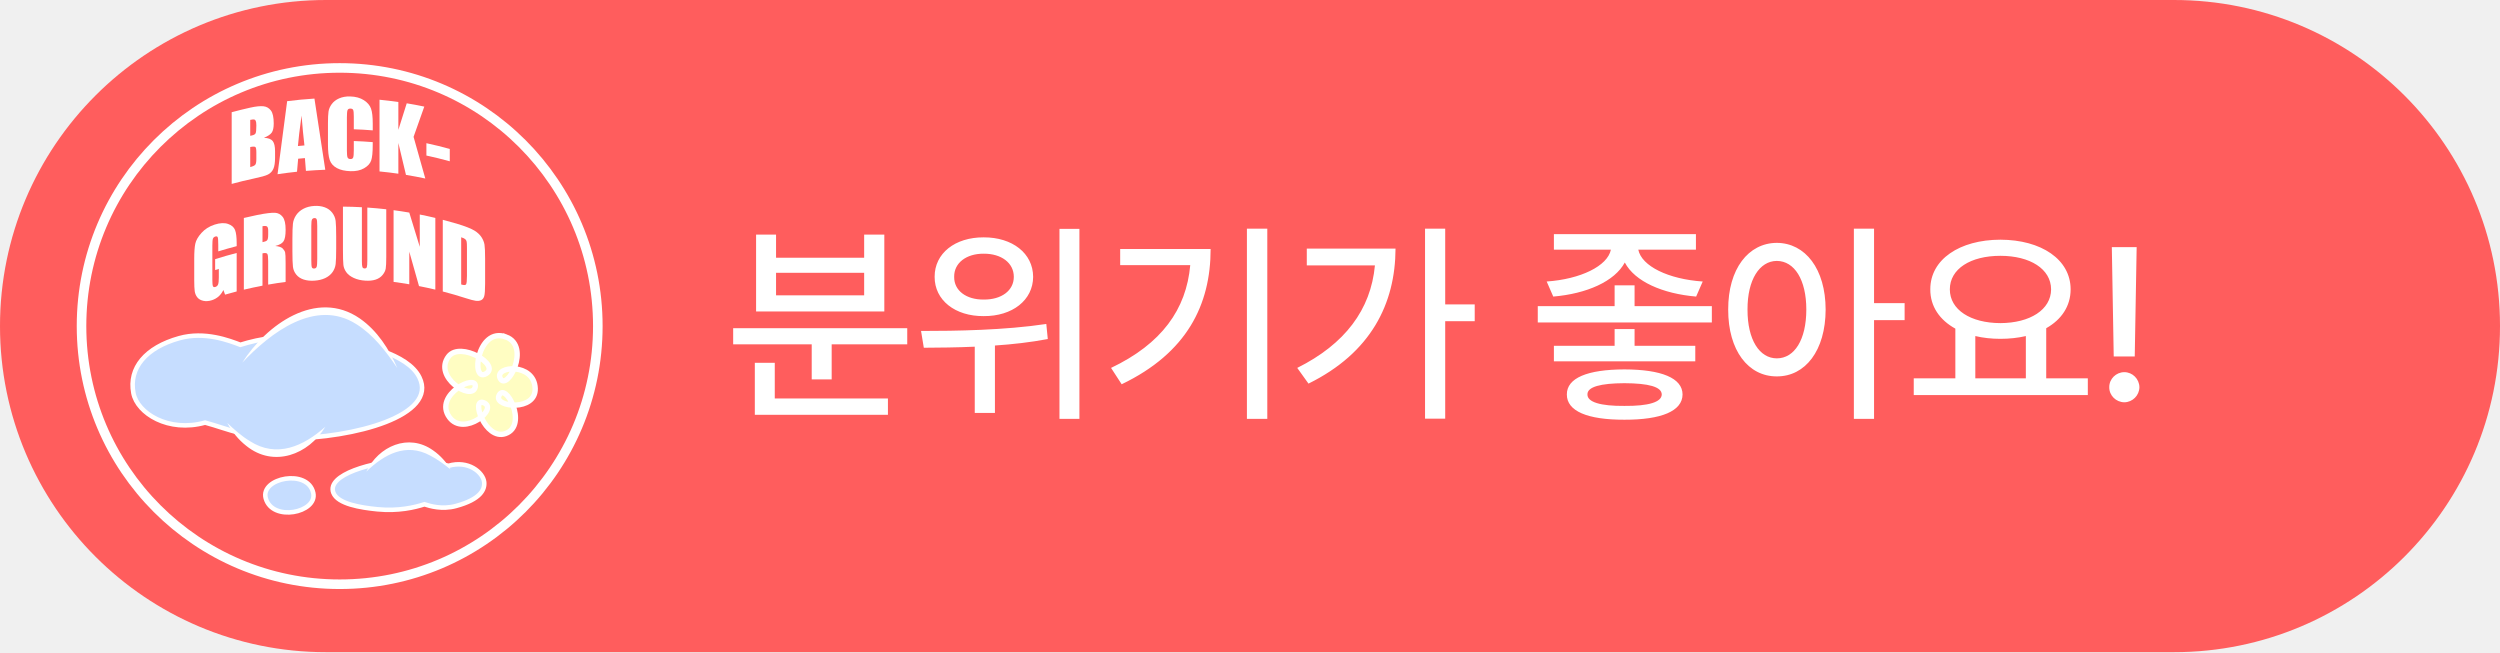
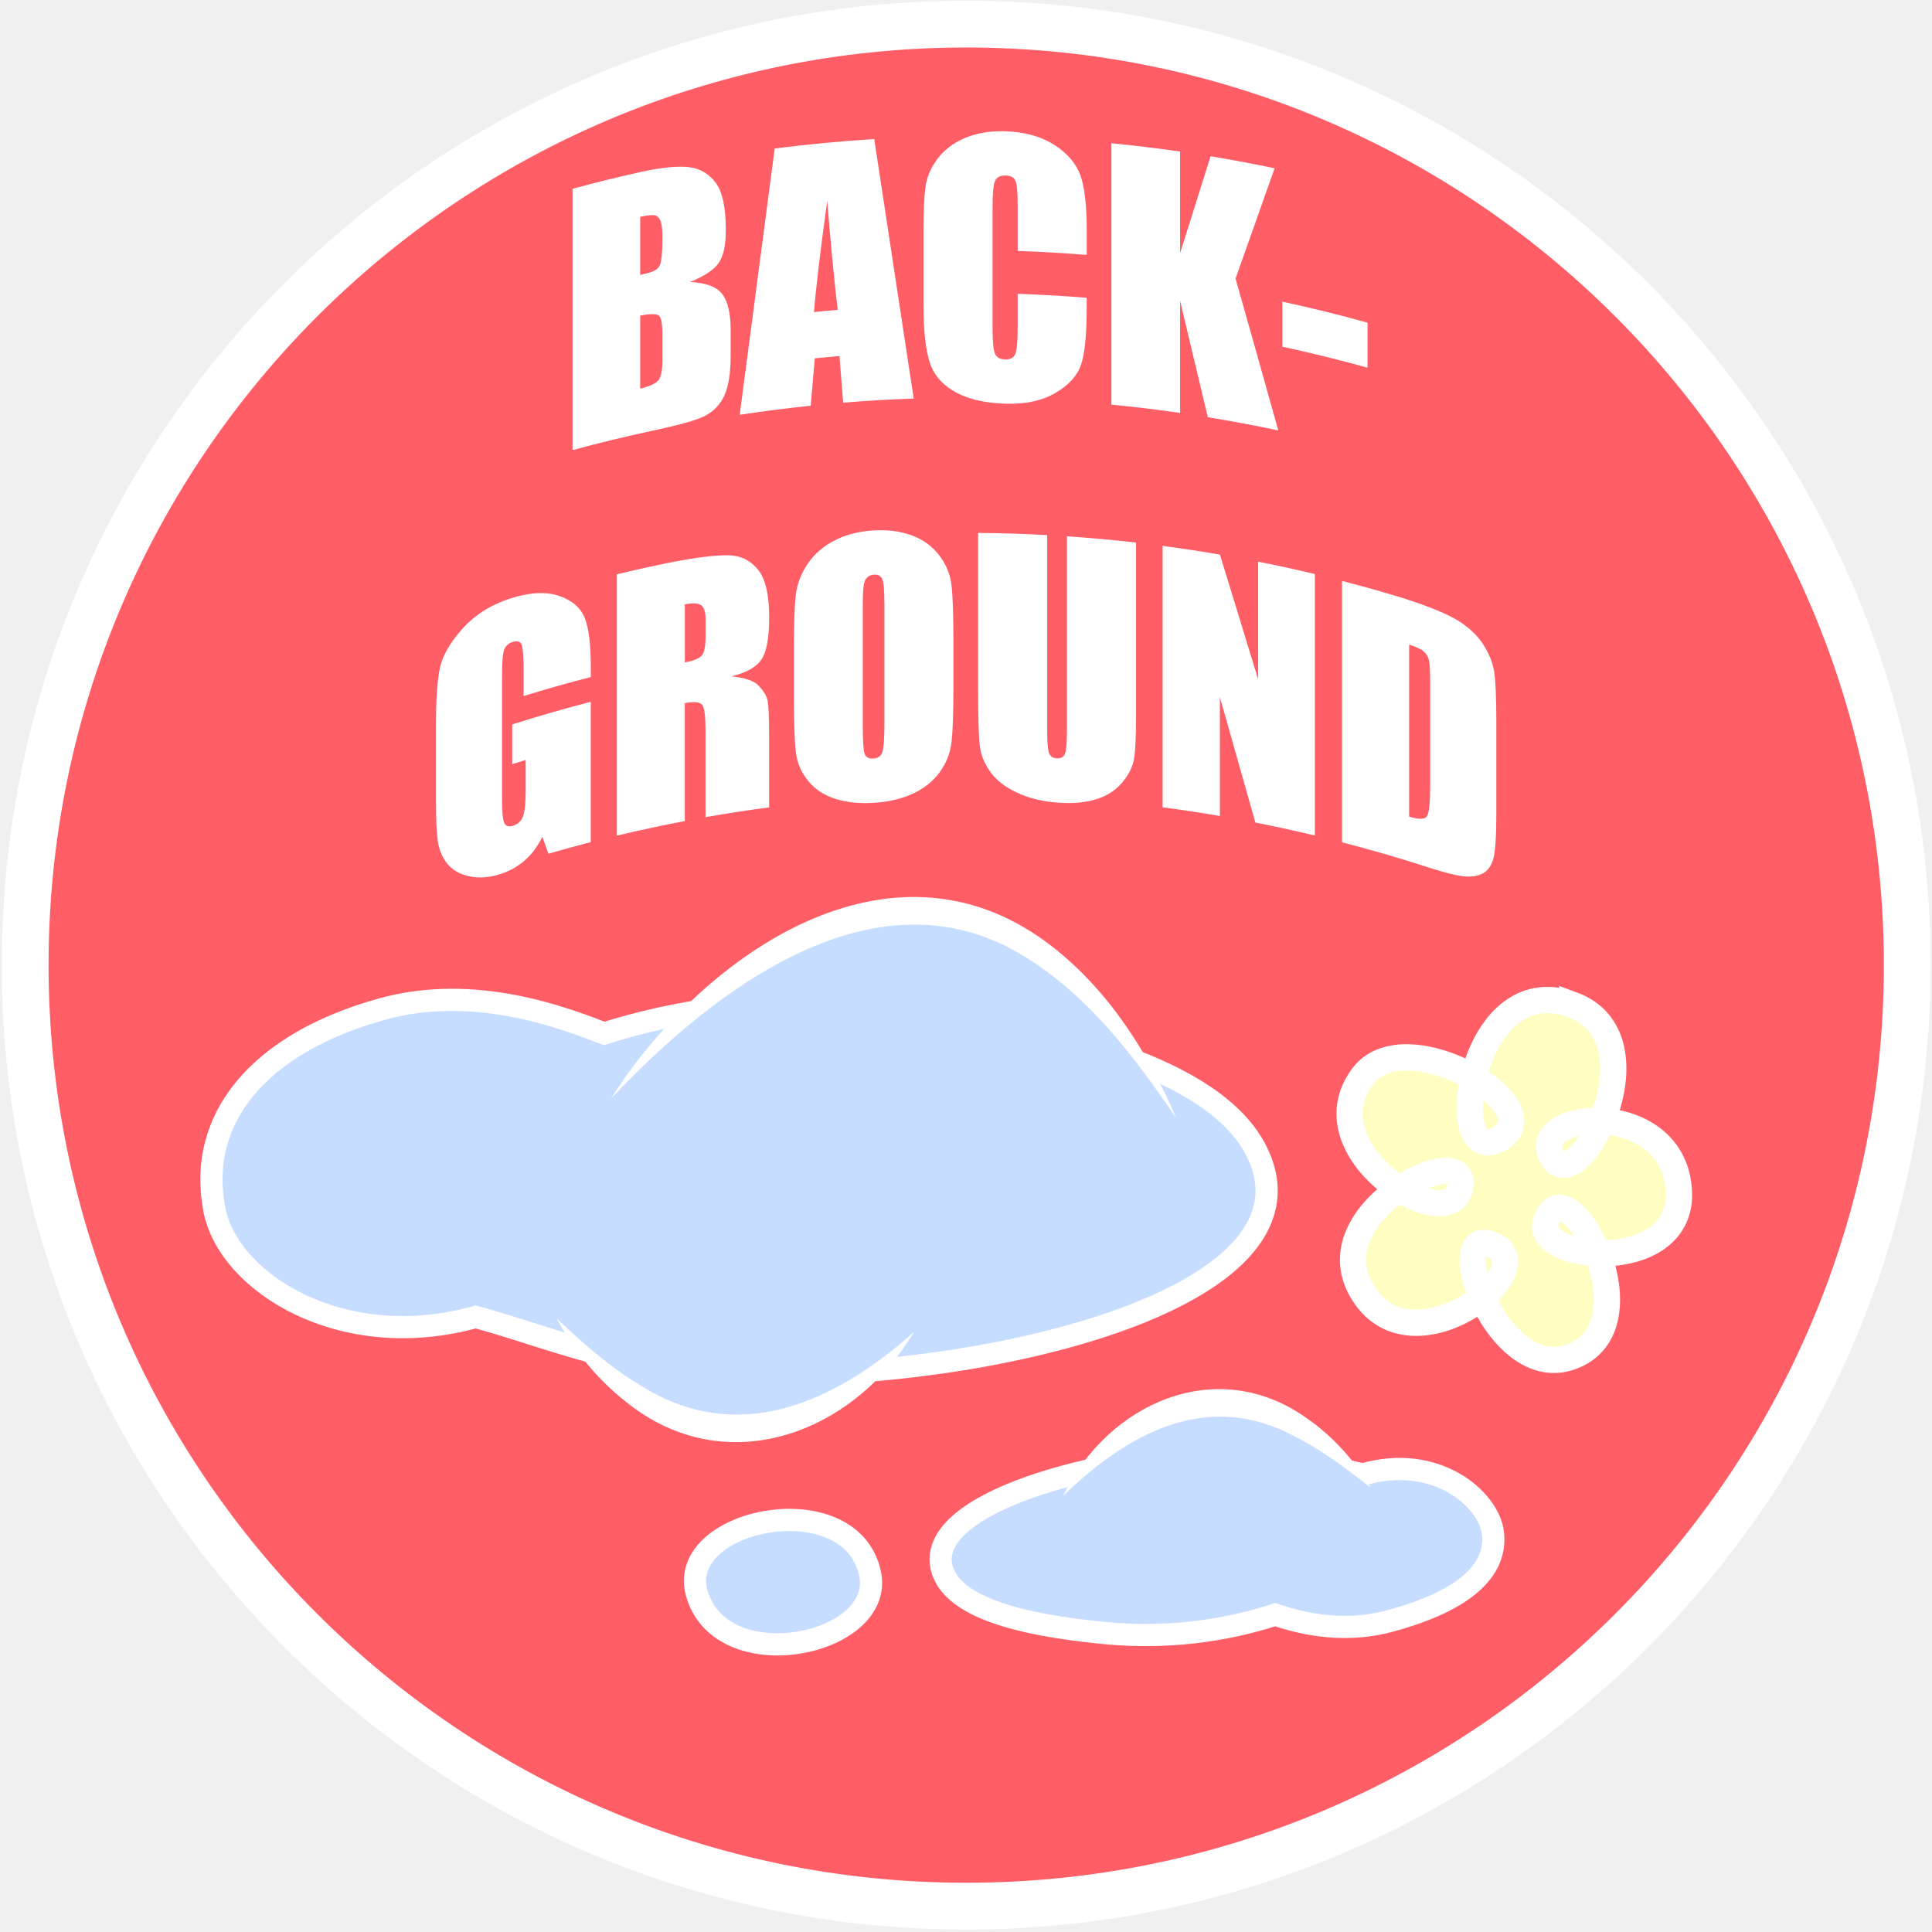
- <svg xmlns="http://www.w3.org/2000/svg" width="184" height="48" viewBox="0 0 184 48" fill="none">
-   <rect width="184" height="48" rx="24" fill="#FF5D5D" />
-   <path d="M25 43C35.493 43 44 34.493 44 24C44 13.507 35.493 5 25 5C14.507 5 6 13.507 6 24C6 34.493 14.507 43 25 43Z" fill="#FF5D5D" stroke="white" stroke-width="0.704" stroke-miterlimit="10" />
-   <path d="M17.053 8.259C17.505 8.137 17.959 8.024 18.414 7.923C18.846 7.827 19.174 7.797 19.397 7.822C19.621 7.847 19.801 7.952 19.939 8.133C20.077 8.316 20.146 8.635 20.146 9.091C20.146 9.4 20.097 9.622 20 9.76C19.904 9.898 19.711 10.024 19.425 10.142C19.744 10.154 19.96 10.238 20.074 10.384C20.188 10.533 20.244 10.778 20.244 11.122V11.612C20.244 11.969 20.203 12.239 20.121 12.424C20.038 12.609 19.908 12.748 19.729 12.842C19.55 12.937 19.183 13.034 18.631 13.152C18.102 13.265 17.576 13.393 17.052 13.536V8.258L17.053 8.259ZM18.417 8.824V9.998C18.476 9.983 18.522 9.972 18.554 9.965C18.689 9.936 18.774 9.885 18.811 9.81C18.848 9.737 18.867 9.543 18.867 9.229C18.867 9.065 18.851 8.952 18.821 8.892C18.791 8.832 18.751 8.799 18.702 8.792C18.653 8.785 18.558 8.795 18.417 8.824ZM18.417 10.82V12.296C18.61 12.247 18.733 12.191 18.787 12.125C18.84 12.059 18.867 11.92 18.867 11.707V11.216C18.867 10.99 18.842 10.857 18.795 10.82C18.748 10.782 18.621 10.781 18.417 10.82Z" fill="white" />
-   <path d="M23.143 7.254C23.409 8.997 23.675 10.744 23.94 12.494C23.465 12.511 22.99 12.539 22.516 12.578C22.491 12.264 22.466 11.949 22.441 11.635C22.276 11.65 22.11 11.665 21.944 11.682C21.916 12.001 21.888 12.32 21.86 12.639C21.382 12.689 20.904 12.75 20.427 12.822C20.662 11.028 20.898 9.235 21.134 7.446C21.802 7.36 22.473 7.297 23.143 7.256V7.254ZM22.406 10.703C22.336 10.111 22.264 9.379 22.194 8.505C22.053 9.529 21.964 10.277 21.927 10.748C22.086 10.732 22.247 10.717 22.406 10.704V10.703Z" fill="white" />
-   <path d="M27.433 9.595C26.969 9.557 26.505 9.53 26.04 9.515V8.598C26.04 8.331 26.024 8.164 25.995 8.097C25.965 8.03 25.9 7.995 25.798 7.992C25.684 7.989 25.61 8.028 25.579 8.108C25.548 8.188 25.532 8.362 25.532 8.629V11.08C25.532 11.336 25.548 11.504 25.579 11.583C25.61 11.662 25.679 11.702 25.788 11.706C25.892 11.709 25.96 11.671 25.992 11.594C26.024 11.516 26.04 11.334 26.04 11.043V10.38C26.505 10.396 26.969 10.422 27.433 10.46C27.433 10.529 27.433 10.597 27.433 10.666C27.433 11.213 27.394 11.597 27.316 11.819C27.238 12.042 27.065 12.229 26.797 12.384C26.528 12.54 26.198 12.61 25.805 12.599C25.397 12.588 25.059 12.514 24.795 12.371C24.53 12.227 24.354 12.03 24.267 11.774C24.182 11.519 24.138 11.134 24.138 10.616V9.074C24.138 8.693 24.151 8.408 24.178 8.217C24.205 8.027 24.284 7.841 24.415 7.662C24.547 7.484 24.729 7.341 24.962 7.24C25.194 7.139 25.462 7.091 25.765 7.098C26.176 7.108 26.515 7.203 26.782 7.375C27.049 7.547 27.224 7.755 27.308 7.995C27.392 8.234 27.434 8.601 27.434 9.093C27.434 9.26 27.434 9.427 27.434 9.595H27.433Z" fill="white" />
-   <path d="M31.228 7.845C30.965 8.584 30.702 9.327 30.439 10.073C30.727 11.091 31.015 12.113 31.302 13.139C30.829 13.038 30.355 12.949 29.879 12.871C29.692 12.087 29.506 11.304 29.319 10.523V12.785C28.857 12.718 28.396 12.662 27.932 12.618C27.932 10.859 27.932 9.099 27.932 7.34C28.395 7.386 28.857 7.441 29.319 7.507V9.558C29.525 8.903 29.73 8.253 29.935 7.603C30.366 7.674 30.797 7.755 31.227 7.845H31.228Z" fill="white" />
-   <path d="M33.103 10.962C33.103 11.265 33.103 11.569 33.103 11.871C32.532 11.713 31.959 11.572 31.383 11.448V10.539C31.959 10.663 32.533 10.804 33.103 10.962Z" fill="white" />
-   <path d="M17.419 18.117C16.965 18.234 16.514 18.363 16.064 18.501V18.022C16.064 17.72 16.051 17.534 16.025 17.466C15.999 17.398 15.938 17.38 15.842 17.41C15.759 17.436 15.703 17.486 15.673 17.562C15.643 17.637 15.629 17.809 15.629 18.078V20.611C15.629 20.848 15.643 20.999 15.673 21.064C15.703 21.13 15.762 21.147 15.852 21.119C15.95 21.088 16.017 21.026 16.053 20.929C16.088 20.834 16.105 20.663 16.105 20.417V19.792C16.014 19.82 15.924 19.848 15.834 19.877C15.834 19.61 15.834 19.342 15.834 19.074C16.359 18.907 16.887 18.755 17.419 18.618V21.451C17.134 21.524 16.849 21.602 16.566 21.685C16.525 21.571 16.482 21.457 16.441 21.343C16.349 21.533 16.233 21.69 16.093 21.815C15.953 21.939 15.788 22.032 15.599 22.094C15.373 22.168 15.163 22.183 14.967 22.141C14.771 22.098 14.623 22.013 14.522 21.885C14.42 21.757 14.357 21.608 14.332 21.436C14.307 21.263 14.295 20.996 14.295 20.633V19.065C14.295 18.561 14.321 18.185 14.374 17.937C14.426 17.689 14.577 17.423 14.828 17.144C15.078 16.864 15.403 16.657 15.802 16.529C16.196 16.404 16.526 16.39 16.787 16.482C17.049 16.573 17.22 16.724 17.3 16.93C17.38 17.136 17.419 17.456 17.42 17.888V18.116L17.419 18.117Z" fill="white" />
-   <path d="M17.948 16.042C18.27 15.965 18.593 15.893 18.917 15.826C19.566 15.694 20.007 15.648 20.238 15.66C20.468 15.674 20.657 15.774 20.803 15.959C20.949 16.143 21.022 16.462 21.022 16.912C21.022 17.323 20.971 17.605 20.867 17.761C20.764 17.917 20.561 18.029 20.259 18.105C20.532 18.13 20.716 18.194 20.811 18.293C20.905 18.393 20.963 18.489 20.986 18.58C21.01 18.671 21.021 18.931 21.021 19.357V20.749C20.591 20.806 20.164 20.871 19.737 20.947V19.193C19.737 18.911 19.715 18.739 19.67 18.68C19.626 18.621 19.508 18.608 19.319 18.645V21.025C18.86 21.113 18.403 21.211 17.947 21.32V16.042H17.948ZM19.32 16.65V17.823C19.474 17.794 19.583 17.753 19.646 17.7C19.708 17.647 19.739 17.503 19.739 17.27V16.98C19.739 16.813 19.709 16.709 19.649 16.667C19.589 16.626 19.48 16.619 19.32 16.65Z" fill="white" />
-   <path d="M24.743 18.302C24.743 18.833 24.729 19.208 24.705 19.429C24.679 19.649 24.6 19.852 24.467 20.037C24.333 20.221 24.152 20.366 23.925 20.472C23.697 20.578 23.432 20.639 23.13 20.658C22.843 20.675 22.586 20.649 22.358 20.576C22.13 20.504 21.946 20.384 21.808 20.214C21.669 20.043 21.587 19.852 21.561 19.637C21.535 19.422 21.522 19.044 21.521 18.501C21.521 18.2 21.521 17.899 21.521 17.598C21.521 17.068 21.534 16.691 21.559 16.467C21.585 16.243 21.664 16.033 21.796 15.836C21.93 15.639 22.109 15.481 22.336 15.363C22.563 15.245 22.828 15.175 23.129 15.157C23.416 15.14 23.674 15.174 23.902 15.258C24.131 15.342 24.315 15.476 24.454 15.658C24.593 15.841 24.677 16.041 24.703 16.258C24.729 16.475 24.743 16.855 24.743 17.398V18.302ZM23.348 16.612C23.348 16.366 23.335 16.21 23.307 16.143C23.279 16.076 23.223 16.045 23.137 16.051C23.064 16.055 23.008 16.087 22.97 16.144C22.931 16.202 22.912 16.367 22.912 16.638V19.103C22.912 19.409 22.924 19.597 22.95 19.667C22.976 19.737 23.035 19.77 23.127 19.763C23.221 19.758 23.283 19.713 23.309 19.628C23.336 19.544 23.349 19.347 23.349 19.036V16.611L23.348 16.612Z" fill="white" />
-   <path d="M28.429 15.404V18.932C28.429 19.331 28.415 19.61 28.389 19.77C28.362 19.929 28.284 20.085 28.154 20.242C28.024 20.399 27.853 20.512 27.64 20.581C27.427 20.65 27.177 20.674 26.888 20.656C26.568 20.636 26.285 20.572 26.04 20.458C25.795 20.346 25.611 20.206 25.49 20.037C25.369 19.867 25.296 19.691 25.274 19.503C25.252 19.318 25.241 18.927 25.241 18.332C25.241 17.29 25.241 16.25 25.241 15.208C25.706 15.212 26.171 15.226 26.635 15.252C26.635 16.572 26.635 17.89 26.635 19.21C26.635 19.44 26.647 19.588 26.673 19.654C26.698 19.719 26.75 19.754 26.826 19.758C26.914 19.764 26.971 19.732 26.997 19.663C27.022 19.594 27.035 19.428 27.035 19.165V15.276C27.498 15.307 27.962 15.35 28.425 15.402L28.429 15.404Z" fill="white" />
-   <path d="M32.041 16.04V21.317C31.642 21.222 31.241 21.135 30.839 21.056C30.601 20.209 30.362 19.366 30.123 18.524V20.924C29.738 20.858 29.353 20.799 28.967 20.748V15.47C29.353 15.521 29.739 15.579 30.123 15.646C30.381 16.483 30.638 17.322 30.895 18.165V15.788C31.278 15.864 31.66 15.947 32.041 16.039V16.04Z" fill="white" />
-   <path d="M32.588 16.177C32.927 16.265 33.266 16.358 33.603 16.458C34.256 16.652 34.692 16.833 34.92 16.972C35.147 17.113 35.32 17.275 35.438 17.457C35.556 17.64 35.629 17.823 35.659 18.004C35.688 18.185 35.704 18.527 35.704 19.026V20.875C35.704 21.349 35.682 21.657 35.639 21.8C35.596 21.944 35.521 22.041 35.413 22.092C35.305 22.143 35.173 22.158 35.014 22.138C34.856 22.118 34.615 22.053 34.295 21.95C33.73 21.767 33.161 21.602 32.588 21.454V16.177ZM33.943 17.464C33.943 18.621 33.943 19.779 33.943 20.936C34.138 20.996 34.257 20.995 34.301 20.93C34.346 20.866 34.368 20.657 34.368 20.305V18.254C34.368 18.015 34.361 17.859 34.346 17.787C34.33 17.715 34.297 17.654 34.244 17.605C34.19 17.557 34.09 17.509 33.943 17.463V17.464Z" fill="white" />
-   <path d="M27.781 37.484C29.313 37.634 30.528 37.345 31.238 37.115C31.643 37.247 32.529 37.517 33.546 37.245C35.385 36.751 35.699 36.016 35.635 35.47C35.553 34.769 34.47 33.854 33.007 34.283C32.144 34.097 31.465 33.783 29.923 33.861C27.362 33.99 24.024 34.943 24.536 36.268C24.854 37.094 26.549 37.363 27.782 37.484H27.781Z" fill="#C6DDFF" stroke="white" stroke-width="0.334" stroke-miterlimit="10" />
-   <path d="M26.959 34.712C26.959 34.712 29.707 30.594 33.166 34.551L26.959 34.712Z" fill="#C6DDFF" />
-   <path d="M26.959 34.712C27.859 32.845 30.066 31.849 31.884 33.153C32.419 33.526 32.846 34.01 33.166 34.551C32.672 34.163 32.184 33.794 31.658 33.528C29.893 32.565 28.287 33.429 26.959 34.712Z" fill="white" />
-   <path d="M24.255 24.937C21.255 24.479 18.994 24.966 17.691 25.378C16.87 25.064 15.07 24.368 13.199 24.889C10.725 25.578 9.467 27.09 9.818 28.93C10.101 30.413 12.398 31.855 15.097 31.103C16.816 31.571 18.219 32.29 21.172 32.273C26.076 32.246 32.243 30.583 30.871 27.775C30.016 26.027 26.669 25.305 24.256 24.938L24.255 24.937Z" fill="#C6DDFF" stroke="white" stroke-width="0.334" stroke-miterlimit="10" />
-   <path d="M17.828 26.695C17.828 26.695 24.272 17.899 29.241 27.09L17.828 26.695Z" fill="#C6DDFF" />
-   <path d="M17.828 26.695C19.589 23.907 23.286 21.23 26.485 23.441C27.764 24.331 28.649 25.701 29.241 27.09C28.393 25.841 27.485 24.644 26.218 23.852C23.201 21.941 19.89 24.502 17.828 26.695Z" fill="white" />
-   <path d="M23.945 31.407C23.945 31.407 20.449 35.981 16.728 31.132L23.945 31.407Z" fill="#C6DDFF" />
-   <path d="M23.945 31.407C22.717 33.464 20.143 34.438 18.133 32.82C17.541 32.356 17.074 31.772 16.728 31.132C17.258 31.631 17.791 32.105 18.383 32.461C20.363 33.738 22.332 32.847 23.945 31.407Z" fill="white" />
-   <path d="M23.058 36.286C22.674 34.468 19.142 35.172 19.558 36.674C20.043 38.426 23.366 37.738 23.058 36.286Z" fill="#C6DDFF" stroke="white" stroke-width="0.334" stroke-miterlimit="10" />
-   <path d="M37.237 24.799C39.103 25.489 37.299 28.862 36.812 27.841C36.373 26.922 39.321 26.679 39.39 28.591C39.452 30.277 36.404 29.984 36.71 29.152C37.147 27.97 38.923 31.315 37.196 31.914C35.714 32.428 34.629 29.28 35.59 29.635C36.747 30.063 34.151 32.166 33.084 30.721C31.844 29.043 35.232 27.417 34.969 28.508C34.725 29.518 31.858 27.754 33.014 26.235C33.879 25.098 36.864 26.862 35.764 27.505C34.611 28.179 35.143 24.026 37.237 24.8V24.799Z" fill="#FFFDC2" stroke="white" stroke-width="0.395" stroke-miterlimit="10" />
-   <path d="M66.773 24.156H53.961V25.344H59.742V27.922H61.211V25.344H66.773V24.156ZM55.555 30.531H65.352V29.328H57.023V26.703H55.555V30.531ZM55.648 22.922H65.086V17.266H63.602V18.969H57.117V17.266H55.648V22.922ZM57.117 21.734V20.078H63.602V21.734H57.117ZM72.398 17.469C70.297 17.461 68.781 18.641 68.789 20.375C68.781 22.094 70.297 23.281 72.398 23.266C74.508 23.281 76.031 22.094 76.039 20.375C76.031 18.641 74.508 17.461 72.398 17.469ZM67.789 24.359L67.992 25.594C69.102 25.586 70.383 25.578 71.742 25.516V30.391H73.227V25.43C74.516 25.344 75.836 25.195 77.117 24.953L77.008 23.844C73.945 24.305 70.375 24.359 67.789 24.359ZM70.227 20.375C70.211 19.352 71.125 18.664 72.398 18.672C73.703 18.664 74.617 19.352 74.617 20.375C74.617 21.391 73.703 22.062 72.398 22.047C71.125 22.062 70.211 21.391 70.227 20.375ZM77.977 30.828H79.445V16.844H77.977V30.828ZM93.273 16.828H91.773V30.828H93.273V16.828ZM81.773 27.078L82.555 28.281C87.359 25.977 89.102 22.43 89.102 18.328H82.445V19.516H87.602C87.312 22.781 85.492 25.305 81.773 27.078ZM106.367 16.828H104.883V30.812H106.367V23.641H108.539V22.406H106.367V16.828ZM95.477 27.078L96.305 28.234C100.914 25.961 102.695 22.344 102.711 18.297H96.18V19.531H101.195C100.891 22.797 98.984 25.328 95.477 27.078ZM120.305 21H118.836V22.531H113.18V23.734H125.992V22.531H120.305V21ZM113.836 20.719L114.32 21.828C116.789 21.617 118.836 20.711 119.586 19.32C120.32 20.719 122.367 21.617 124.836 21.828L125.32 20.719C122.789 20.547 120.82 19.586 120.578 18.375H124.82V17.234H114.367V18.375H118.562C118.32 19.578 116.328 20.547 113.836 20.719ZM114.367 26.594H124.773V25.453H120.305V24.219H118.836V25.453H114.367V26.594ZM115.32 29.031C115.312 30.258 116.836 30.898 119.555 30.891C122.273 30.898 123.828 30.258 123.836 29.031C123.828 27.82 122.273 27.195 119.555 27.188C116.836 27.195 115.312 27.82 115.32 29.031ZM116.836 29.031C116.82 28.469 117.805 28.211 119.555 28.203C121.336 28.211 122.297 28.469 122.305 29.031C122.297 29.594 121.336 29.891 119.555 29.875C117.805 29.891 116.82 29.594 116.836 29.031ZM130.773 17.875C128.68 17.883 127.188 19.789 127.195 22.781C127.188 25.805 128.68 27.711 130.773 27.703C132.867 27.711 134.359 25.805 134.367 22.781C134.359 19.789 132.867 17.883 130.773 17.875ZM128.617 22.781C128.609 20.586 129.5 19.211 130.773 19.203C132.07 19.211 132.945 20.586 132.945 22.781C132.945 25.008 132.07 26.375 130.773 26.375C129.5 26.375 128.609 25.008 128.617 22.781ZM136.445 30.828H137.93V23.562H140.18V22.312H137.93V16.828H136.445V30.828ZM153.664 27.844H150.602V24.156C151.727 23.523 152.398 22.531 152.398 21.297C152.398 19.094 150.234 17.648 147.227 17.641C144.227 17.648 142.062 19.094 142.07 21.297C142.062 22.555 142.766 23.555 143.914 24.188V27.844H140.852V29.078H153.664V27.844ZM143.508 21.297C143.508 19.789 145.031 18.828 147.227 18.828C149.406 18.828 150.953 19.789 150.961 21.297C150.953 22.797 149.406 23.773 147.227 23.781C145.031 23.773 143.508 22.797 143.508 21.297ZM145.383 27.844V24.734C145.945 24.867 146.57 24.938 147.227 24.938C147.898 24.938 148.531 24.867 149.102 24.734V27.844H145.383ZM157.258 18.188H155.43L155.57 26.234H157.117L157.258 18.188ZM155.242 28.5C155.234 29.109 155.742 29.602 156.352 29.609C156.953 29.602 157.453 29.109 157.461 28.5C157.453 27.891 156.953 27.391 156.352 27.391C155.742 27.391 155.234 27.891 155.242 28.5Z" fill="white" />
+ <svg xmlns="http://www.w3.org/2000/svg" width="641" height="641" viewBox="0 0 641 641" fill="none">
+   <path d="M320.571 632.425C493.001 632.425 632.784 492.643 632.784 320.213C632.784 147.782 493.001 8 320.571 8C148.141 8 8.358 147.782 8.358 320.213C8.358 492.643 148.141 632.425 320.571 632.425Z" fill="#FF5E67" stroke="white" stroke-width="15.518" stroke-miterlimit="10" />
+   <path d="M189.98 62.631C197.403 60.62 204.864 58.773 212.342 57.109C219.437 55.536 224.831 55.043 228.506 55.445C232.181 55.865 235.143 57.584 237.41 60.565C239.678 63.563 240.812 68.811 240.812 76.308C240.812 81.373 240.007 85.03 238.416 87.297C236.825 89.564 233.662 91.631 228.963 93.569C234.192 93.77 237.758 95.141 239.623 97.555C241.488 99.987 242.421 104.028 242.421 109.678V117.723C242.421 123.592 241.744 128.036 240.391 131.071C239.038 134.106 236.899 136.392 233.955 137.946C231.011 139.5 224.977 141.091 215.908 143.029C207.222 144.894 198.574 146.997 189.962 149.337V62.613L189.98 62.631ZM212.397 71.92V91.21C213.366 90.954 214.116 90.771 214.646 90.662C216.858 90.186 218.266 89.345 218.87 88.12C219.473 86.913 219.784 83.731 219.784 78.575C219.784 75.869 219.528 74.022 219.034 73.035C218.541 72.048 217.882 71.499 217.078 71.389C216.273 71.28 214.719 71.444 212.397 71.92ZM212.397 104.704V128.968C215.56 128.164 217.59 127.231 218.467 126.152C219.345 125.073 219.784 122.788 219.784 119.295V111.214C219.784 107.502 219.382 105.326 218.614 104.704C217.828 104.083 215.743 104.064 212.397 104.704Z" fill="white" />
+   <path d="M290.053 46.122C294.423 74.756 298.793 103.463 303.145 132.225C295.337 132.499 287.53 132.957 279.741 133.596C279.338 128.44 278.918 123.266 278.515 118.109C275.791 118.347 273.067 118.603 270.342 118.877C269.885 124.125 269.428 129.354 268.971 134.602C261.108 135.425 253.246 136.431 245.42 137.619C249.278 108.126 253.154 78.669 257.031 49.267C268.002 47.859 279.027 46.817 290.053 46.14V46.122ZM277.93 102.787C276.778 93.059 275.608 81.028 274.456 66.674C272.134 83.496 270.671 95.784 270.068 103.536C272.683 103.262 275.316 103.024 277.93 102.805V102.787Z" fill="white" />
+   <path d="M360.54 84.576C352.916 83.955 345.291 83.516 337.648 83.26V68.193C337.648 63.805 337.392 61.062 336.916 59.965C336.423 58.868 335.344 58.283 333.68 58.246C331.797 58.191 330.59 58.831 330.078 60.148C329.566 61.464 329.31 64.317 329.31 68.705V108.986C329.31 113.192 329.566 115.953 330.078 117.251C330.59 118.549 331.723 119.208 333.515 119.263C335.216 119.317 336.331 118.696 336.861 117.434C337.392 116.154 337.648 113.155 337.648 108.383V97.485C345.291 97.741 352.916 98.18 360.54 98.802C360.54 99.936 360.54 101.051 360.54 102.185C360.54 111.162 359.9 117.471 358.62 121.128C357.34 124.785 354.488 127.856 350.081 130.416C345.675 132.976 340.244 134.128 333.79 133.945C327.079 133.762 321.539 132.556 317.187 130.197C312.835 127.838 309.946 124.602 308.52 120.396C307.112 116.191 306.399 109.864 306.399 101.362V76.019C306.399 69.766 306.618 65.085 307.057 61.94C307.496 58.813 308.794 55.76 310.952 52.816C313.11 49.89 316.108 47.55 319.93 45.886C323.751 44.222 328.158 43.435 333.131 43.545C339.878 43.71 345.455 45.282 349.844 48.098C354.232 50.932 357.103 54.352 358.492 58.283C359.864 62.214 360.559 68.248 360.559 76.33C360.559 79.073 360.559 81.815 360.559 84.576H360.54Z" fill="white" />
+   <path d="M422.893 55.832C418.577 67.973 414.262 80.187 409.929 92.438C414.665 109.168 419.4 125.954 424.118 142.812C416.347 141.167 408.557 139.704 400.732 138.424C397.66 125.533 394.606 112.661 391.534 99.825V136.998C383.946 135.901 376.358 134.986 368.733 134.255C368.733 105.347 368.733 76.439 368.733 47.53C376.34 48.28 383.946 49.194 391.534 50.273V83.972C394.917 73.22 398.281 62.524 401.646 51.846C408.74 53.016 415.816 54.35 422.874 55.832H422.893Z" fill="white" />
+   <path d="M453.72 107.05C453.72 112.024 453.72 117.016 453.72 121.989C444.34 119.393 434.924 117.071 425.452 115.023V100.084C434.924 102.132 444.359 104.454 453.72 107.05Z" fill="white" />
+   <path d="M195.996 224.623C188.536 226.543 181.112 228.664 173.725 230.931V223.05C173.725 218.095 173.505 215.041 173.085 213.926C172.664 212.811 171.659 212.5 170.086 212.994C168.715 213.432 167.801 214.255 167.307 215.499C166.813 216.724 166.576 219.558 166.576 223.983V265.599C166.576 269.494 166.813 271.98 167.307 273.041C167.801 274.12 168.77 274.412 170.251 273.955C171.86 273.443 172.957 272.419 173.542 270.828C174.127 269.256 174.401 266.458 174.401 262.417V252.141C172.902 252.598 171.421 253.055 169.94 253.531C169.94 249.143 169.94 244.754 169.94 240.348C178.57 237.605 187.256 235.1 195.996 232.851V279.404C191.315 280.611 186.634 281.891 181.971 283.244C181.295 281.379 180.6 279.495 179.923 277.63C178.406 280.757 176.504 283.335 174.2 285.383C171.896 287.431 169.19 288.949 166.082 289.972C162.37 291.179 158.914 291.435 155.696 290.74C152.478 290.027 150.046 288.638 148.382 286.535C146.718 284.432 145.676 281.982 145.274 279.148C144.853 276.314 144.652 271.925 144.652 265.965V240.201C144.652 231.918 145.091 225.738 145.95 221.661C146.81 217.583 149.296 213.213 153.41 208.623C157.525 204.034 162.864 200.633 169.428 198.53C175.901 196.464 181.313 196.245 185.61 197.744C189.907 199.243 192.723 201.73 194.039 205.113C195.356 208.495 195.996 213.761 196.014 220.856V224.604L195.996 224.623Z" fill="white" />
+   <path d="M204.681 190.522C209.984 189.26 215.286 188.072 220.607 186.975C231.267 184.799 238.526 184.049 242.311 184.25C246.096 184.47 249.205 186.115 251.6 189.15C253.995 192.186 255.202 197.415 255.202 204.821C255.202 211.568 254.361 216.212 252.66 218.772C250.96 221.332 247.632 223.178 242.659 224.422C247.157 224.824 250.174 225.885 251.728 227.512C253.282 229.158 254.233 230.73 254.617 232.229C255.001 233.729 255.184 237.989 255.184 244.992V267.866C248.126 268.799 241.104 269.878 234.083 271.121V242.304C234.083 237.66 233.717 234.844 232.986 233.875C232.255 232.906 230.316 232.687 227.208 233.29V272.401C219.675 273.846 212.16 275.455 204.663 277.247V190.522H204.681ZM227.226 200.505V219.796C229.768 219.302 231.56 218.644 232.584 217.766C233.608 216.888 234.12 214.53 234.12 210.708V205.936C234.12 203.193 233.626 201.474 232.639 200.798C231.651 200.121 229.859 200.012 227.226 200.505Z" fill="white" />
+   <path d="M316.329 227.658C316.329 236.38 316.11 242.542 315.707 246.18C315.287 249.801 313.989 253.129 311.794 256.164C309.6 259.199 306.62 261.576 302.89 263.313C299.141 265.05 294.79 266.056 289.834 266.367C285.117 266.659 280.893 266.221 277.145 265.032C273.396 263.844 270.379 261.869 268.112 259.071C265.827 256.274 264.473 253.129 264.053 249.6C263.614 246.071 263.413 239.854 263.395 230.931C263.395 225.976 263.395 221.039 263.395 216.084C263.395 207.38 263.596 201.182 264.016 197.506C264.437 193.831 265.735 190.375 267.911 187.139C270.105 183.902 273.049 181.306 276.779 179.368C280.509 177.43 284.861 176.278 289.816 175.985C294.534 175.693 298.776 176.259 302.524 177.631C306.273 179.02 309.308 181.215 311.593 184.213C313.879 187.212 315.25 190.503 315.671 194.069C316.11 197.634 316.329 203.888 316.329 212.811V227.658ZM293.418 199.883C293.418 195.842 293.199 193.283 292.742 192.185C292.285 191.088 291.352 190.576 289.944 190.668C288.737 190.741 287.823 191.253 287.201 192.204C286.562 193.155 286.251 195.861 286.251 200.322V240.823C286.251 245.851 286.452 248.941 286.872 250.093C287.293 251.245 288.262 251.776 289.78 251.666C291.334 251.574 292.339 250.843 292.778 249.453C293.217 248.064 293.437 244.827 293.437 239.726V199.865L293.418 199.883Z" fill="white" />
+   <path d="M376.906 180.04V238.003C376.906 244.567 376.687 249.157 376.248 251.772C375.809 254.386 374.529 256.964 372.39 259.543C370.251 262.121 367.453 263.968 363.943 265.101C360.45 266.235 356.336 266.637 351.582 266.345C346.334 266.015 341.672 264.955 337.649 263.09C333.626 261.243 330.609 258.939 328.616 256.16C326.623 253.381 325.435 250.473 325.069 247.402C324.703 244.348 324.521 237.93 324.521 228.148C324.521 211.033 324.521 193.937 324.521 176.822C332.164 176.877 339.807 177.115 347.431 177.535C347.431 199.221 347.431 220.889 347.431 242.574C347.431 246.359 347.632 248.791 348.053 249.87C348.474 250.949 349.315 251.516 350.576 251.589C352.021 251.68 352.953 251.15 353.374 250.016C353.795 248.883 353.996 246.158 353.996 241.843V177.938C361.62 178.45 369.245 179.144 376.852 180.004L376.906 180.04Z" fill="white" />
+   <path d="M436.258 190.483V277.208C429.693 275.635 423.111 274.209 416.51 272.911C412.597 258.996 408.666 245.136 404.735 231.313V270.735C398.408 269.656 392.082 268.687 385.737 267.846V181.121C392.082 181.962 398.426 182.913 404.735 184.01C408.977 197.76 413.2 211.547 417.424 225.407V186.351C423.714 187.594 430.004 188.965 436.258 190.465V190.483Z" fill="white" />
+   <path d="M445.253 192.734C450.83 194.179 456.389 195.715 461.929 197.36C472.662 200.542 479.83 203.522 483.578 205.808C487.308 208.112 490.143 210.781 492.081 213.78C494.019 216.779 495.226 219.778 495.719 222.758C496.195 225.738 496.451 231.352 496.451 239.562V269.933C496.451 277.722 496.103 282.787 495.39 285.146C494.677 287.504 493.452 289.095 491.678 289.936C489.905 290.777 487.729 291.015 485.114 290.686C482.518 290.357 478.568 289.296 473.302 287.596C464.014 284.597 454.67 281.891 445.253 279.459V192.734ZM467.524 213.89C467.524 232.906 467.524 251.922 467.524 270.938C470.724 271.926 472.681 271.907 473.412 270.847C474.143 269.786 474.509 266.349 474.509 260.571V226.872C474.509 222.941 474.381 220.381 474.143 219.192C473.887 218.004 473.339 217.017 472.461 216.212C471.584 215.408 469.938 214.621 467.524 213.872V213.89Z" fill="white" />
+   <path d="M366.264 541.789C391.443 544.258 411.41 539.504 423.075 535.719C429.731 537.895 444.286 542.338 460.998 537.858C491.223 529.74 496.379 517.672 495.337 508.694C493.984 497.174 476.193 482.144 452.148 489.184C437.959 486.13 426.805 480.974 401.463 482.254C359.389 484.375 304.535 500.027 312.946 521.804C318.175 535.371 346.023 539.796 366.283 541.789H366.264Z" fill="#C6DDFF" stroke="white" stroke-width="7.362" stroke-miterlimit="10" />
+   <path d="M352.752 496.237C352.752 496.237 397.915 428.565 454.762 493.586L352.752 496.237Z" fill="#C6DDFF" />
+   <path d="M352.752 496.241C367.544 465.559 403.821 449.194 433.68 470.624C442.475 476.75 449.496 484.703 454.762 493.59C446.644 487.208 438.617 481.156 429.968 476.786C400.969 460.951 374.584 475.159 352.752 496.241Z" fill="white" />
+   <path d="M308.319 335.605C259.023 328.09 221.868 336.08 200.457 342.864C186.981 337.689 157.396 326.261 126.659 334.818C85.994 346.137 65.332 370.986 71.092 401.229C75.736 425.602 113.494 449.281 157.835 436.939C186.085 444.619 209.142 456.43 257.67 456.156C338.251 455.717 439.585 428.382 417.04 382.249C402.997 353.524 347.997 341.657 308.337 335.623L308.319 335.605Z" fill="#C6DDFF" stroke="white" stroke-width="7.362" stroke-miterlimit="10" />
+   <path d="M202.726 364.497C202.726 364.497 308.613 219.956 390.255 370.988L202.726 364.497Z" fill="#C6DDFF" />
+   <path d="M202.726 364.496C231.653 318.693 292.413 274.7 344.982 311.032C365.991 325.659 380.527 348.168 390.255 370.987C376.322 350.472 361.401 330.798 340.593 317.779C291.005 286.384 236.608 328.457 202.726 364.496Z" fill="white" />
+   <path d="M303.238 441.924C303.238 441.924 245.787 517.092 184.643 437.407L303.238 441.924Z" fill="#C6DDFF" />
+   <path d="M303.238 441.924C283.051 475.732 240.759 491.731 207.736 465.145C198.009 457.52 190.329 447.921 184.643 437.407C193.346 445.599 202.105 453.388 211.832 459.239C244.379 480.23 276.725 465.584 303.238 441.924Z" fill="white" />
+   <path d="M288.663 522.096C282.355 492.219 224.301 503.793 231.139 528.478C239.112 557.258 293.71 545.958 288.663 522.096Z" fill="#C6DDFF" stroke="white" stroke-width="7.362" stroke-miterlimit="10" />
+   <path d="M521.65 333.342C552.321 344.676 522.666 400.113 514.663 383.328C507.461 368.23 555.89 364.229 557.036 395.657C558.052 423.365 507.958 418.541 512.998 404.871C520.179 385.448 549.357 440.409 520.979 450.25C496.624 458.708 478.801 406.969 494.591 412.809C513.603 419.839 470.949 454.403 453.408 430.654C433.033 403.076 488.708 376.363 484.382 394.294C480.38 410.884 433.271 381.9 452.261 356.94C466.472 338.252 515.528 367.235 497.446 377.812C478.498 388.887 487.237 320.645 521.65 333.363V333.342Z" fill="#FFFDC2" stroke="white" stroke-width="8.708" stroke-miterlimit="10" />
</svg>
